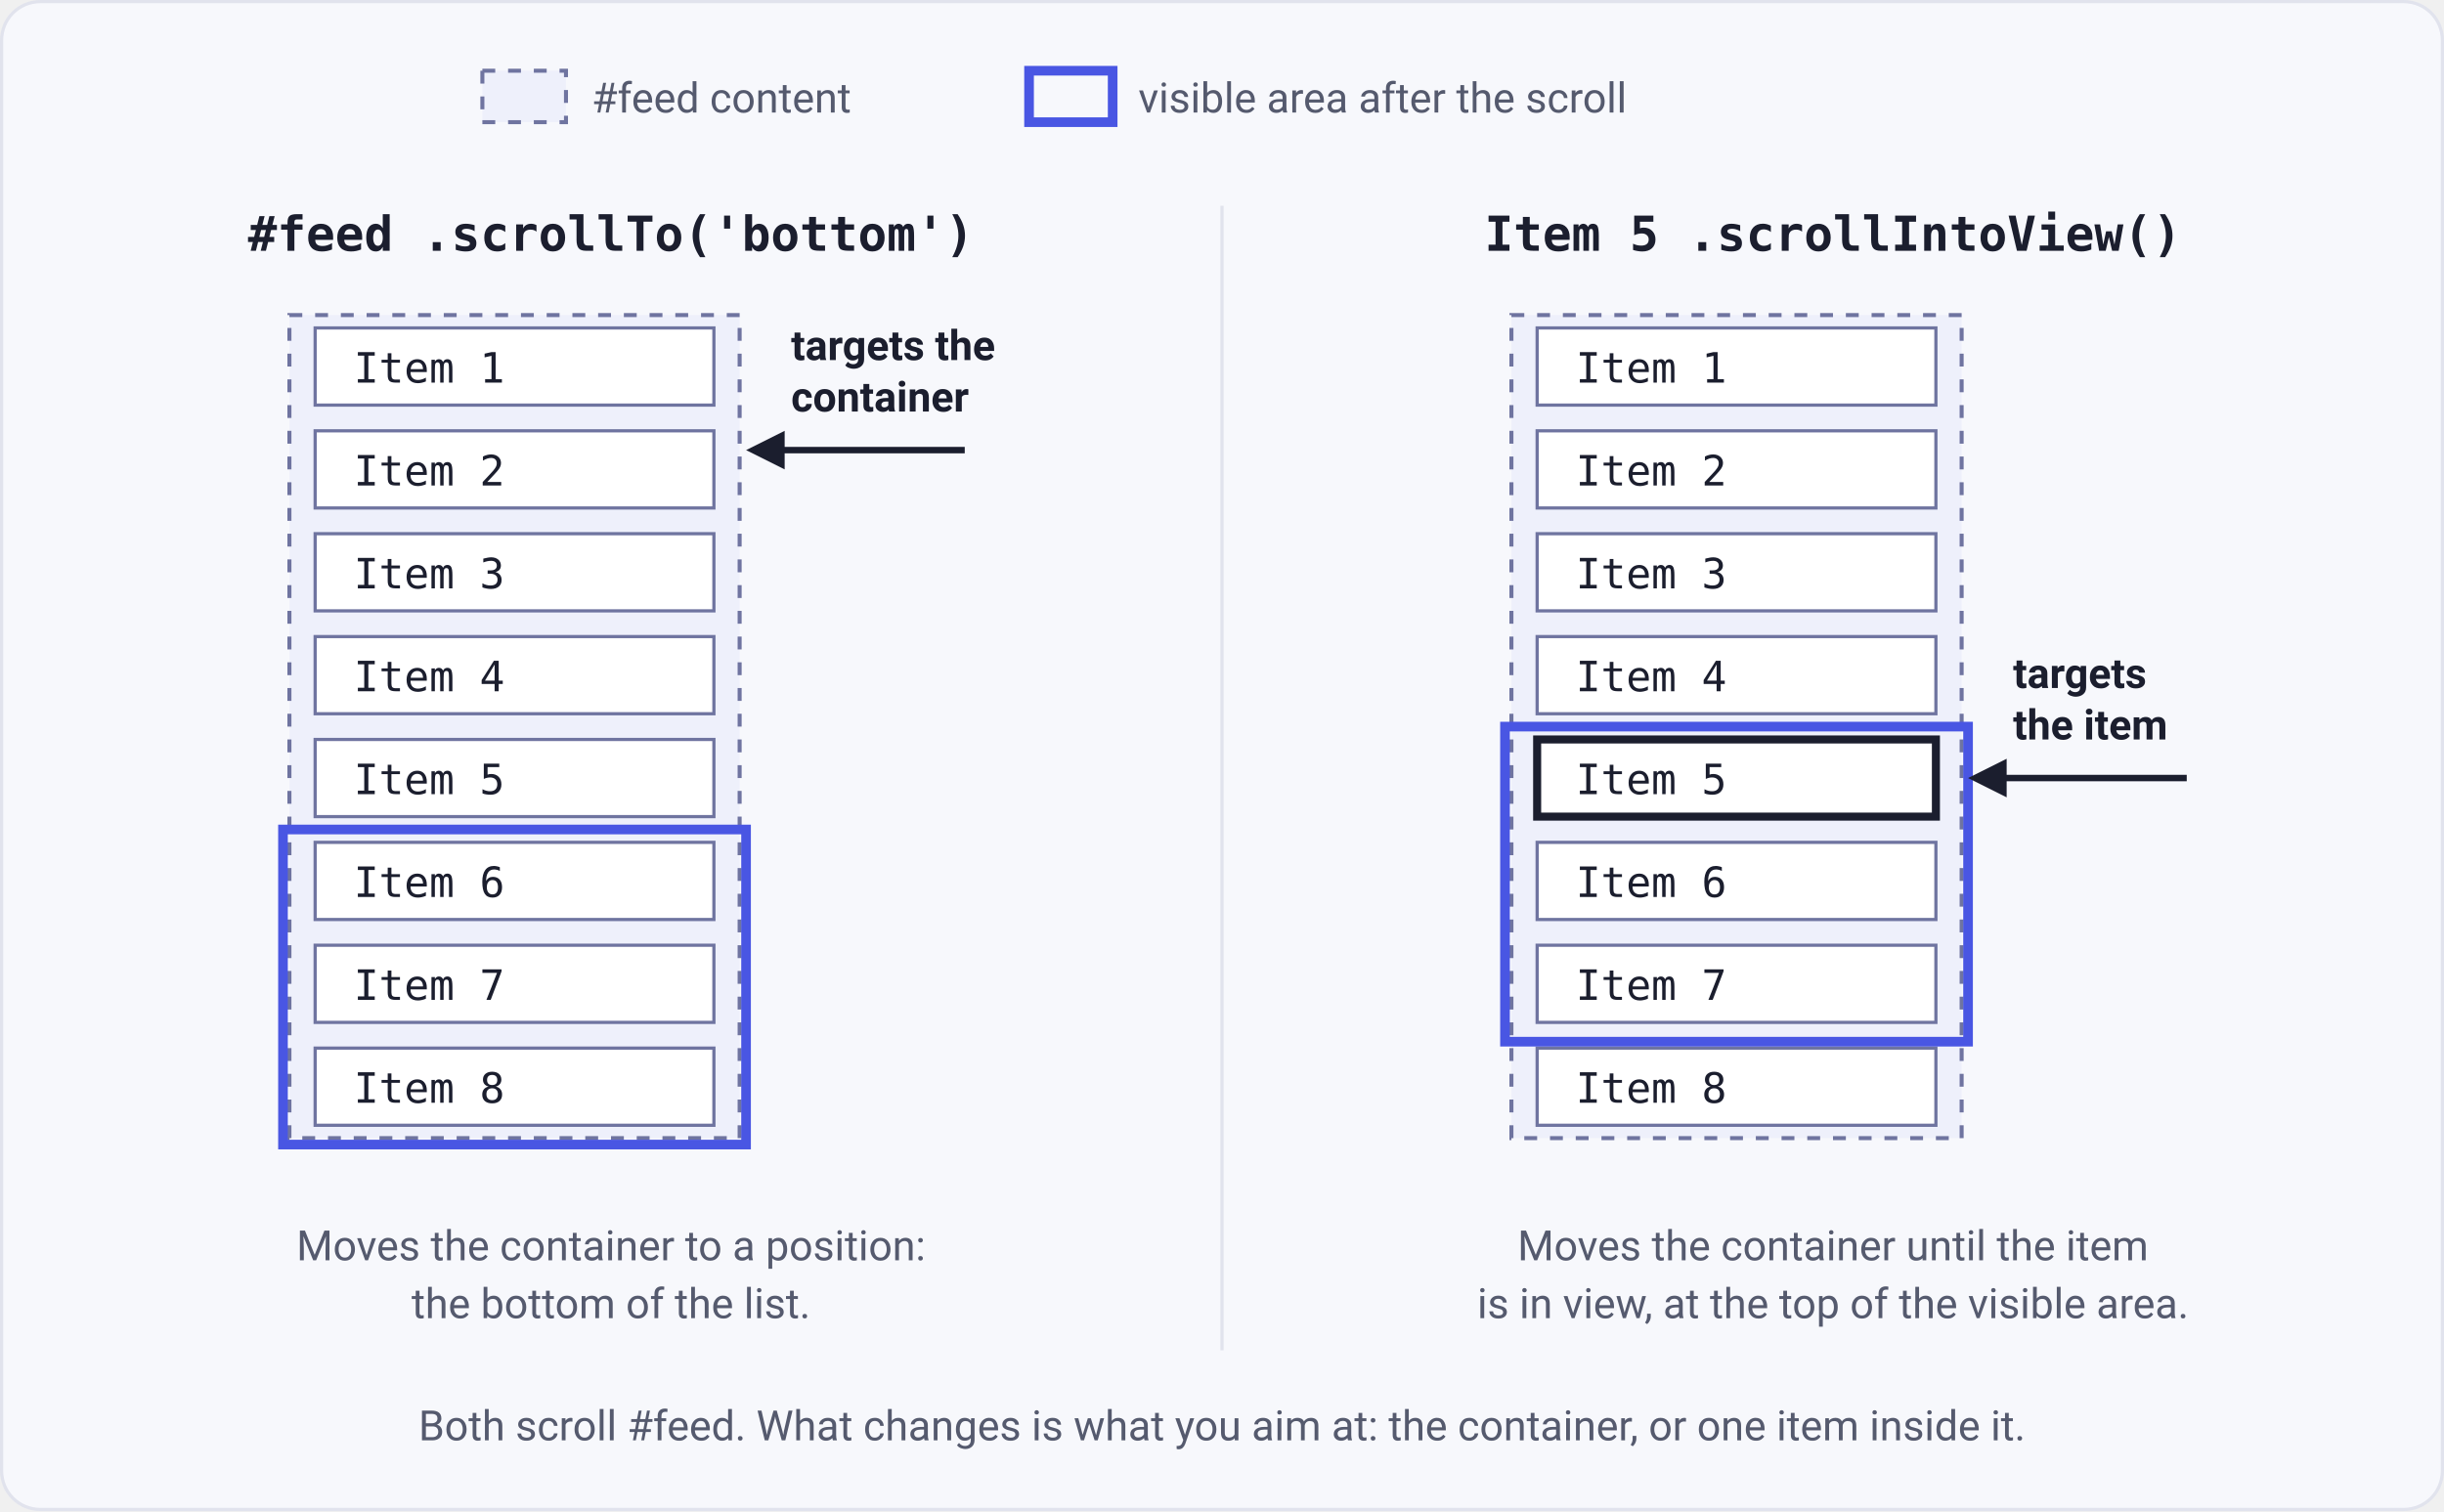
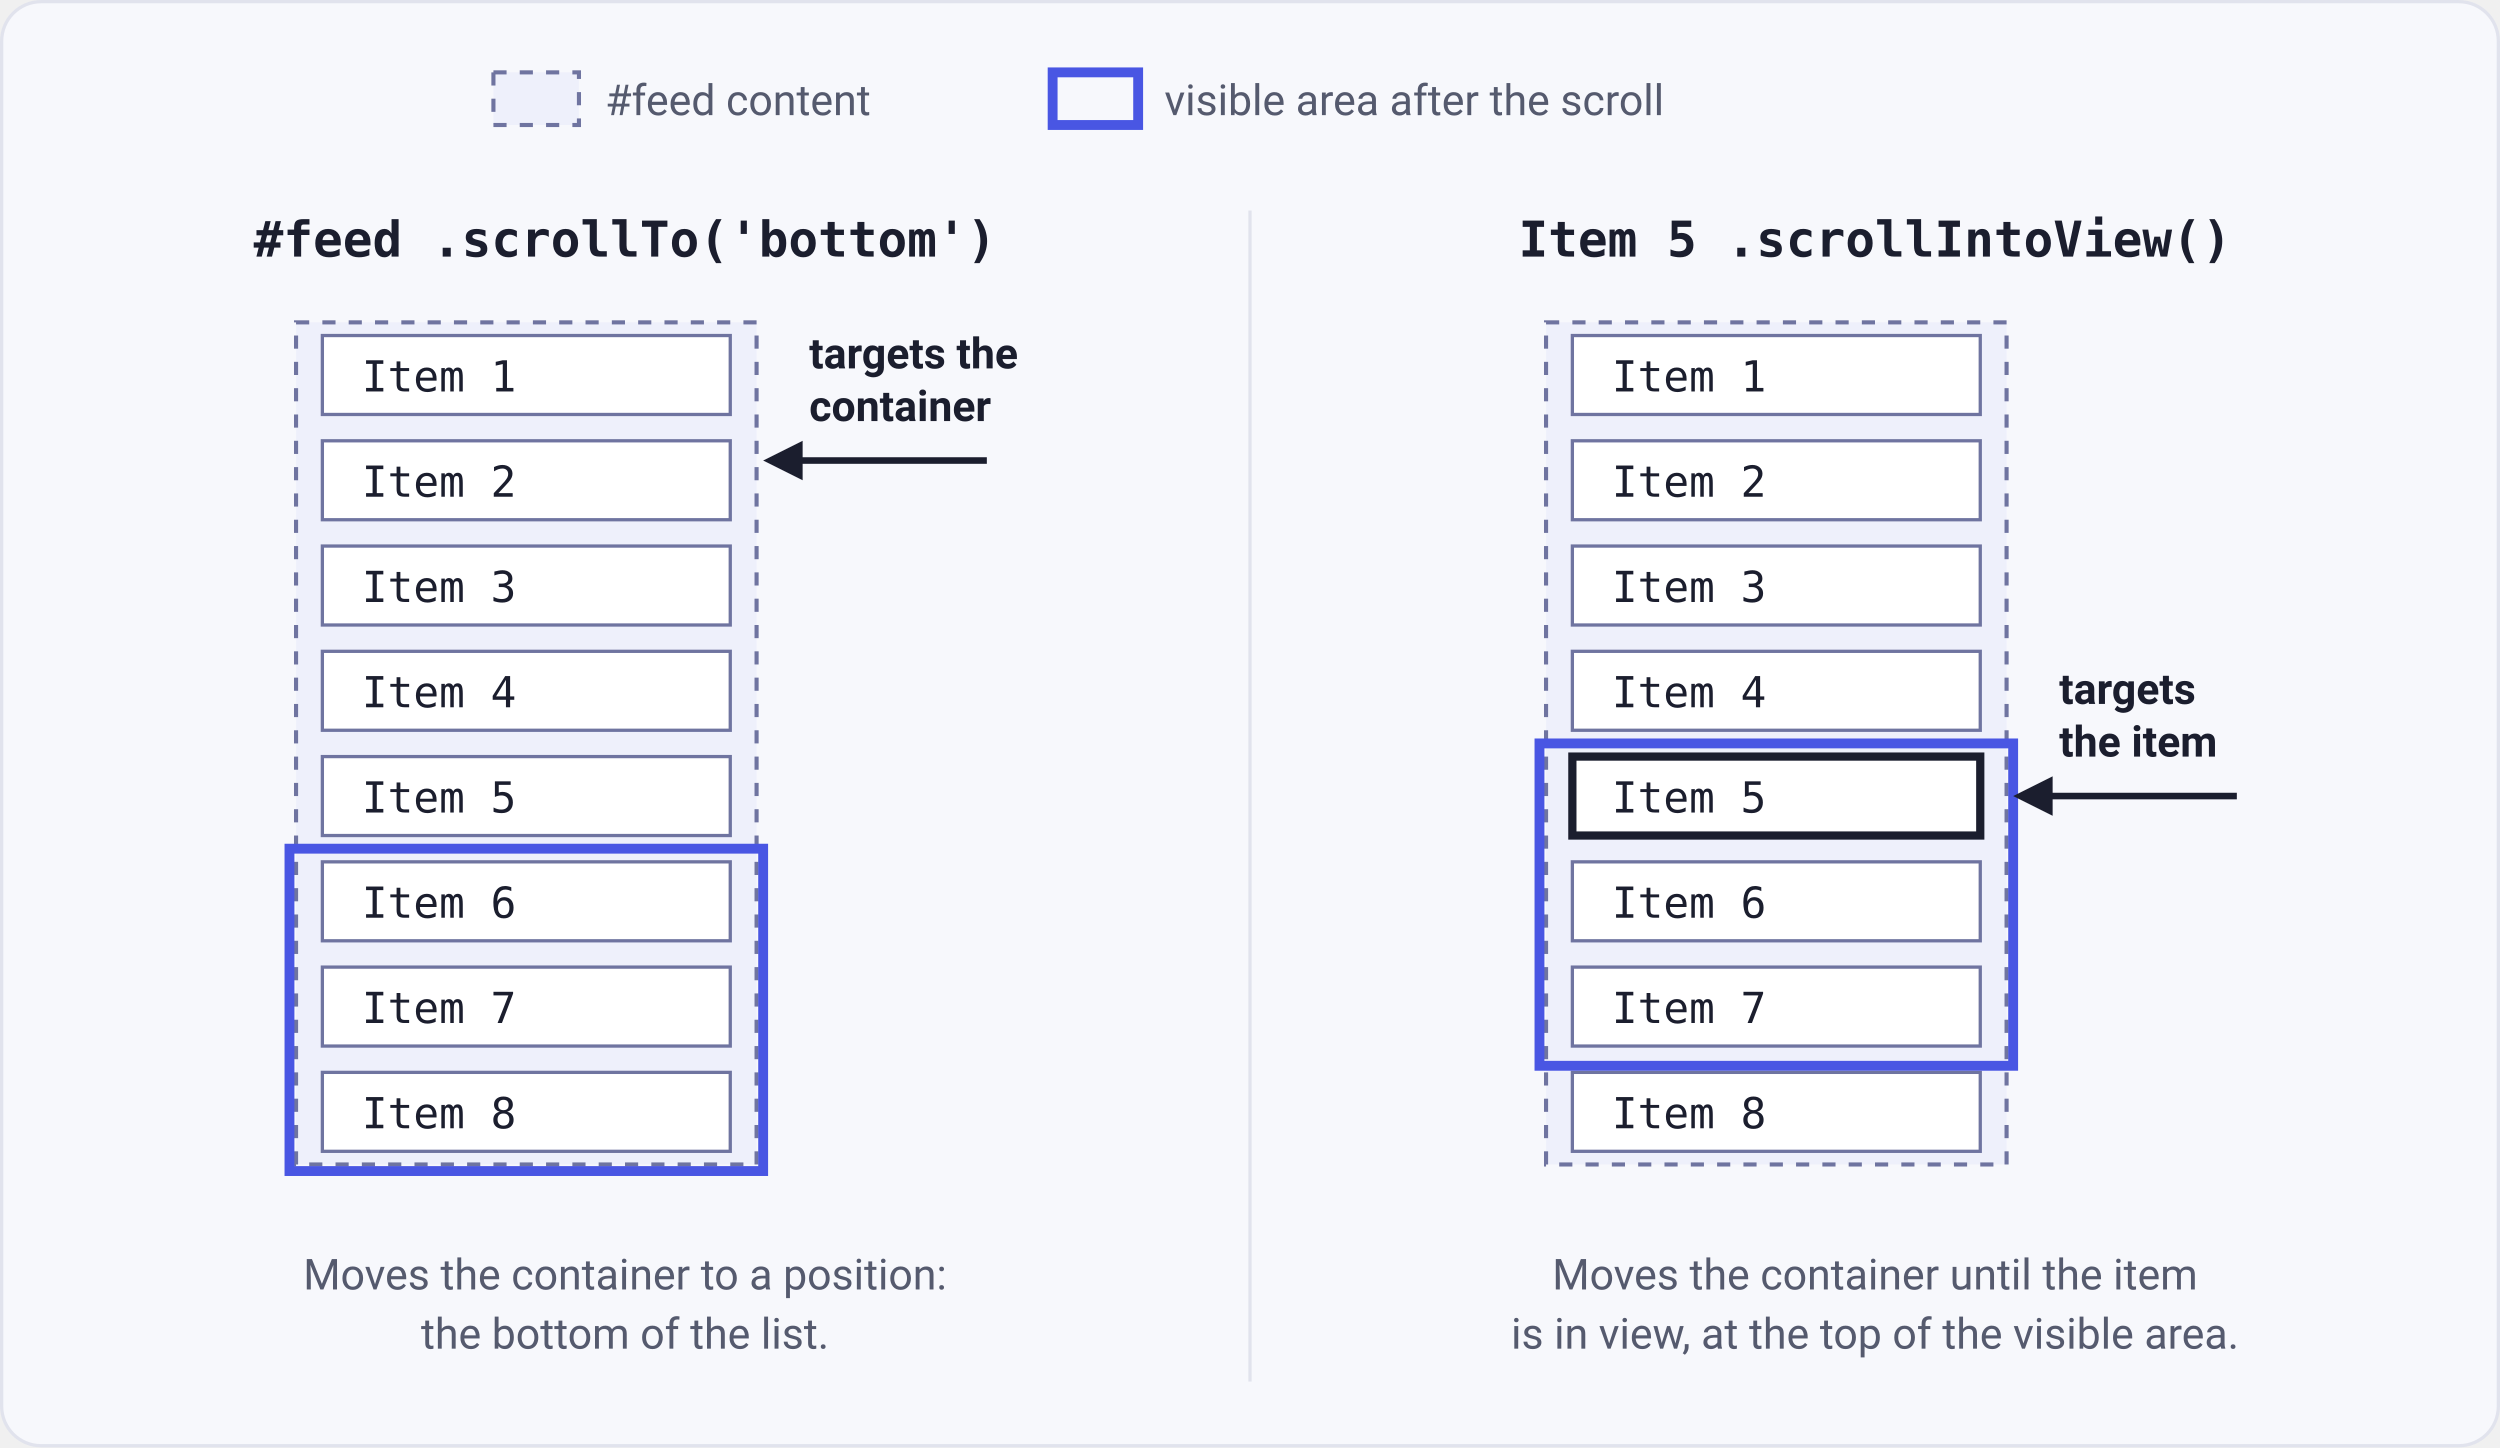
- <svg xmlns="http://www.w3.org/2000/svg" width="760" height="470" viewBox="0 0 760 470" role="img" aria-labelledby="t d">
+ <svg xmlns="http://www.w3.org/2000/svg" width="760" height="440" viewBox="0 0 760 440" role="img" aria-labelledby="t d">
  <style>
  .card { fill: #f7f8fc; stroke: #e1e3ed; }
  .content { fill: #eef0fb; stroke: #6f74a0; stroke-width: 1.25; stroke-dasharray: 4 4; }
  .item { fill: #ffffff; stroke: #6f74a0; stroke-width: 1; }
  .target { fill: #ffffff; stroke: #1b1e2e; stroke-width: 2.5; }
  .view { fill: none; stroke: #4956e3; stroke-width: 3; }
  .arrow { stroke: #1b1e2e; stroke-width: 2; fill: none; }
  .head { fill: #1b1e2e; }
  .code { font: 600 15px ui-monospace, 'SFMono-Regular', Menlo, Consolas, monospace; fill: #1b1e2e; }
  .label { font: 13px ui-monospace, 'SFMono-Regular', Menlo, Consolas, monospace; fill: #1b1e2e; }
  .note { font: 13px -apple-system, 'Segoe UI', Roboto, Helvetica, Arial, sans-serif; fill: #555a6e; }
  .callout { font: 600 13px -apple-system, 'Segoe UI', Roboto, Helvetica, Arial, sans-serif; fill: #1b1e2e; }
</style>
-   <rect class="card" x="0.5" y="0.5" width="759" height="469" rx="12" />
+   <rect class="card" x="0.5" y="0.5" width="759" height="439" rx="12" />
  <rect class="content" x="150" y="22" width="26" height="16" />
  <text class="note" x="184" y="35">#feed content</text>
  <rect class="view" x="320" y="22" width="26" height="16" />
  <text class="note" x="354" y="35">visible area after the scroll</text>
  <text class="code" x="190" y="78" text-anchor="middle">#feed .scrollTo('bottom')</text>
  <rect class="content" x="90" y="98" width="140" height="256" />
  <rect class="item" x="98" y="102" width="124" height="24" />
  <text class="label" x="110" y="119">Item 1</text>
  <rect class="item" x="98" y="134" width="124" height="24" />
  <text class="label" x="110" y="151">Item 2</text>
  <rect class="item" x="98" y="166" width="124" height="24" />
  <text class="label" x="110" y="183">Item 3</text>
  <rect class="item" x="98" y="198" width="124" height="24" />
  <text class="label" x="110" y="215">Item 4</text>
  <rect class="item" x="98" y="230" width="124" height="24" />
  <text class="label" x="110" y="247">Item 5</text>
  <rect class="item" x="98" y="262" width="124" height="24" />
  <text class="label" x="110" y="279">Item 6</text>
  <rect class="item" x="98" y="294" width="124" height="24" />
  <text class="label" x="110" y="311">Item 7</text>
  <rect class="item" x="98" y="326" width="124" height="24" />
  <text class="label" x="110" y="343">Item 8</text>
  <rect class="view" x="88" y="258" width="144" height="98" />
  <path class="arrow" d="M300 140 H240" />
  <path class="head" d="M232 140 L244 134 L244 146 Z" />
  <text class="callout" x="246" y="112">targets the</text>
  <text class="callout" x="246" y="128">container</text>
  <text class="note" x="190" y="392" text-anchor="middle">Moves the container to a position:</text>
  <text class="note" x="190" y="410" text-anchor="middle">the bottom of the list.</text>
  <path d="M380 64 V420" stroke="#e1e3ed" stroke-width="1" />
  <text class="code" x="570" y="78" text-anchor="middle">Item 5 .scrollIntoView()</text>
  <rect class="content" x="470" y="98" width="140" height="256" />
  <rect class="item" x="478" y="102" width="124" height="24" />
  <text class="label" x="490" y="119">Item 1</text>
  <rect class="item" x="478" y="134" width="124" height="24" />
  <text class="label" x="490" y="151">Item 2</text>
  <rect class="item" x="478" y="166" width="124" height="24" />
  <text class="label" x="490" y="183">Item 3</text>
  <rect class="item" x="478" y="198" width="124" height="24" />
  <text class="label" x="490" y="215">Item 4</text>
  <rect class="target" x="478" y="230" width="124" height="24" />
  <text class="label" x="490" y="247">Item 5</text>
  <rect class="item" x="478" y="262" width="124" height="24" />
  <text class="label" x="490" y="279">Item 6</text>
  <rect class="item" x="478" y="294" width="124" height="24" />
  <text class="label" x="490" y="311">Item 7</text>
  <rect class="item" x="478" y="326" width="124" height="24" />
  <text class="label" x="490" y="343">Item 8</text>
  <rect class="view" x="468" y="226" width="144" height="98" />
  <path class="arrow" d="M680 242 H620" />
  <path class="head" d="M612 242 L624 236 L624 248 Z" />
  <text class="callout" x="626" y="214">targets</text>
  <text class="callout" x="626" y="230">the item</text>
  <text class="note" x="570" y="392" text-anchor="middle">Moves the container until the item</text>
  <text class="note" x="570" y="410" text-anchor="middle">is in view, at the top of the visible area.</text>
-   <text class="note" x="380" y="448" text-anchor="middle">Both scroll #feed. What changes is what you aim at: the container, or one item inside it.</text>
</svg>
